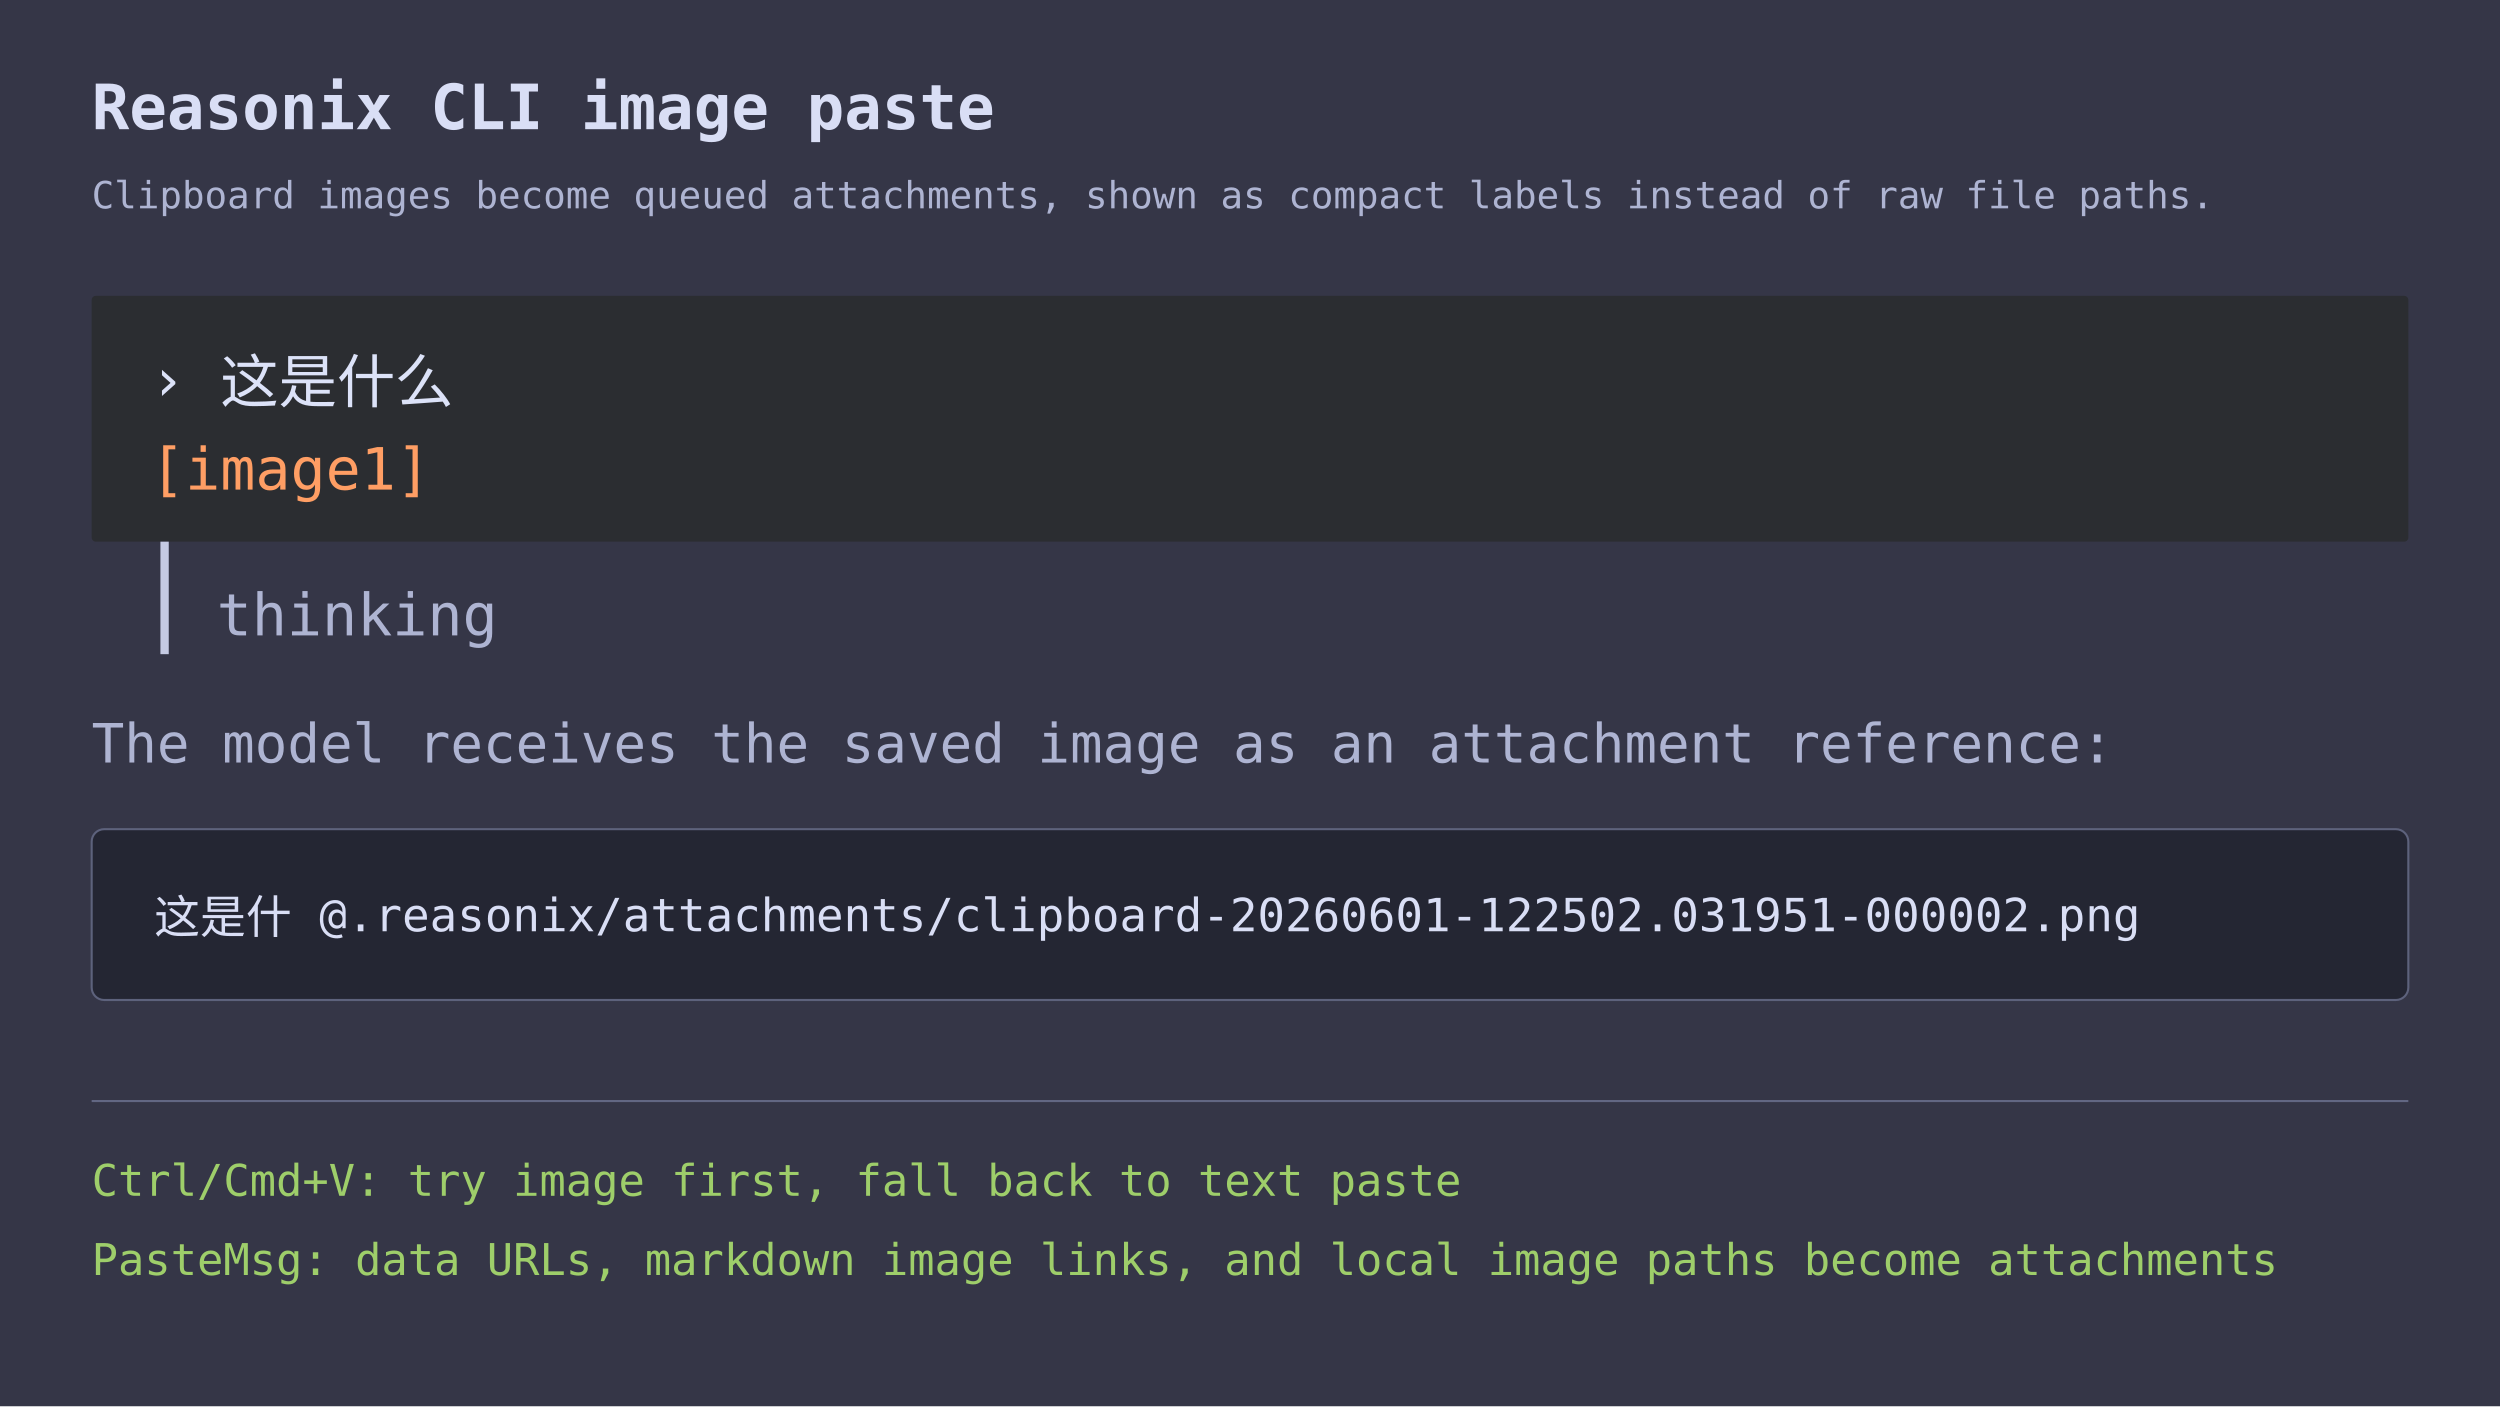
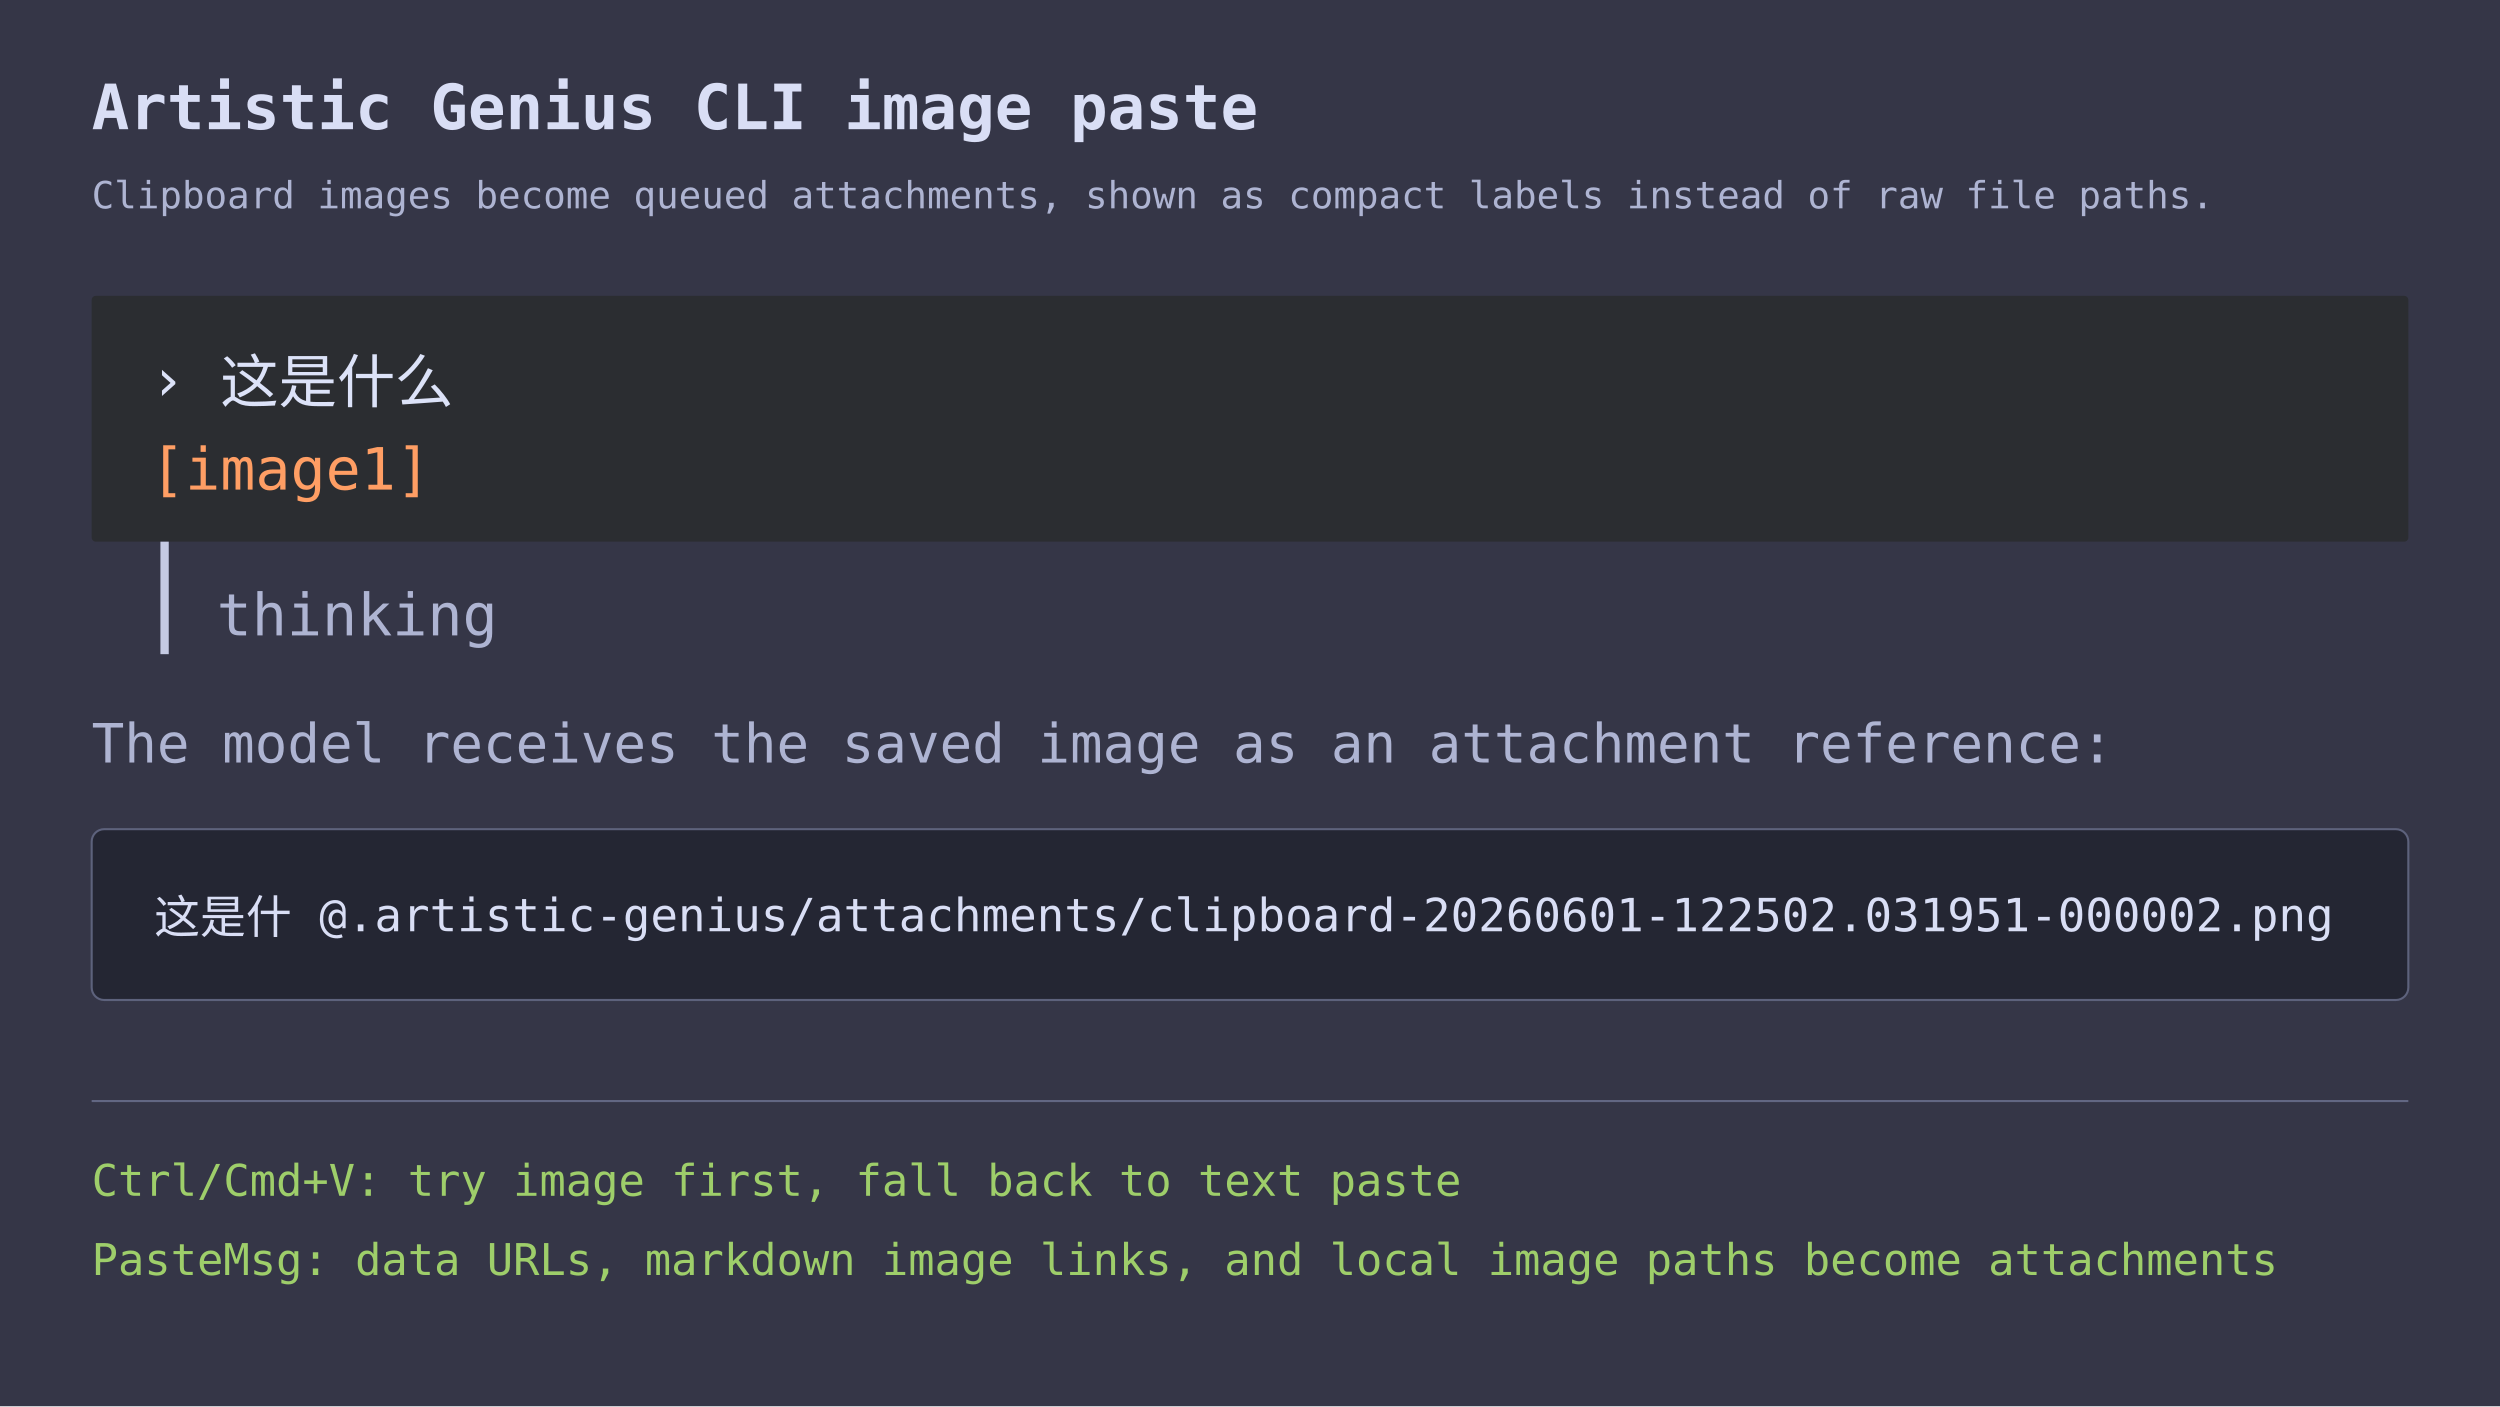
<svg xmlns="http://www.w3.org/2000/svg" width="1200" height="675" viewBox="0 0 1200 675" role="img" aria-label="CLI image paste attachment effect">
  <rect width="1200" height="675" fill="#353647" />
-   <text x="44" y="62" fill="#d9def5" font-family="ui-monospace, SFMono-Regular, Menlo, Monaco, Consolas, monospace" font-size="30" font-weight="700">Reasonix CLI image paste</text>
+   <text x="44" y="62" fill="#d9def5" font-family="ui-monospace, SFMono-Regular, Menlo, Monaco, Consolas, monospace" font-size="30" font-weight="700">Artistic Genius CLI image paste</text>
  <text x="44" y="100" fill="#aeb4d2" font-family="ui-monospace, SFMono-Regular, Menlo, Monaco, Consolas, monospace" font-size="18">Clipboard images become queued attachments, shown as compact labels instead of raw file paths.</text>
  <rect x="44" y="142" width="1112" height="118" rx="2" fill="#2b2d31" />
  <text x="72" y="192" fill="#dce2f8" font-family="ui-monospace, SFMono-Regular, Menlo, Monaco, Consolas, monospace" font-size="28">› 这是什么</text>
  <text x="72" y="235" fill="#ff9e64" font-family="ui-monospace, SFMono-Regular, Menlo, Monaco, Consolas, monospace" font-size="28">[image1]</text>
  <path d="M79 260 L79 314" stroke="#c5cae3" stroke-width="4" />
  <text x="104" y="305" fill="#aeb4d2" font-family="ui-monospace, SFMono-Regular, Menlo, Monaco, Consolas, monospace" font-size="28">thinking</text>
  <text x="44" y="366" fill="#aeb4d2" font-family="ui-monospace, SFMono-Regular, Menlo, Monaco, Consolas, monospace" font-size="26">The model receives the saved image as an attachment reference:</text>
  <rect x="44" y="398" width="1112" height="82" rx="6" fill="#242633" stroke="#5d627c" />
-   <text x="74" y="448" fill="#d9def5" font-family="ui-monospace, SFMono-Regular, Menlo, Monaco, Consolas, monospace" font-size="22">这是什 @.reasonix/attachments/clipboard-20260601-122502.031951-000002.png</text>
+   <text x="74" y="448" fill="#d9def5" font-family="ui-monospace, SFMono-Regular, Menlo, Monaco, Consolas, monospace" font-size="22">这是什 @.artistic-genius/attachments/clipboard-20260601-122502.031951-000002.png</text>
  <rect x="44" y="528" width="1112" height="1" fill="#626783" />
  <text x="44" y="574" fill="#9ece6a" font-family="ui-monospace, SFMono-Regular, Menlo, Monaco, Consolas, monospace" font-size="21">Ctrl/Cmd+V: try image first, fall back to text paste</text>
  <text x="44" y="612" fill="#9ece6a" font-family="ui-monospace, SFMono-Regular, Menlo, Monaco, Consolas, monospace" font-size="21">PasteMsg: data URLs, markdown image links, and local image paths become attachments</text>
</svg>
